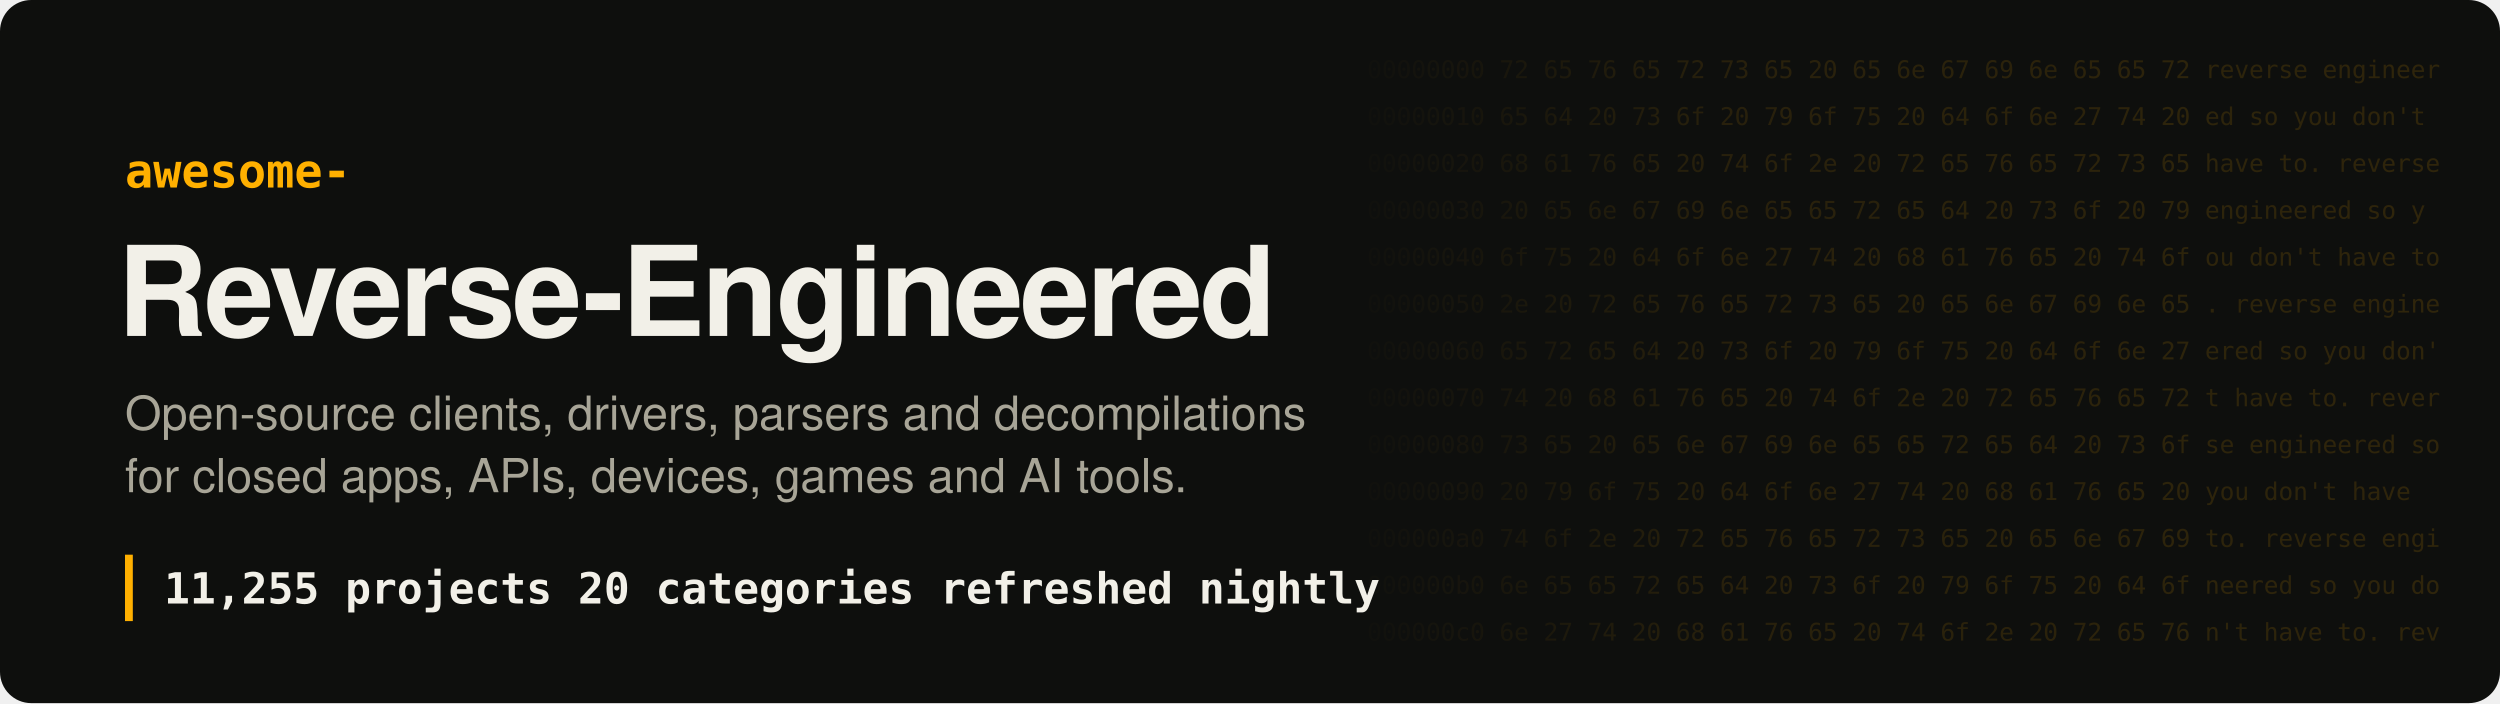
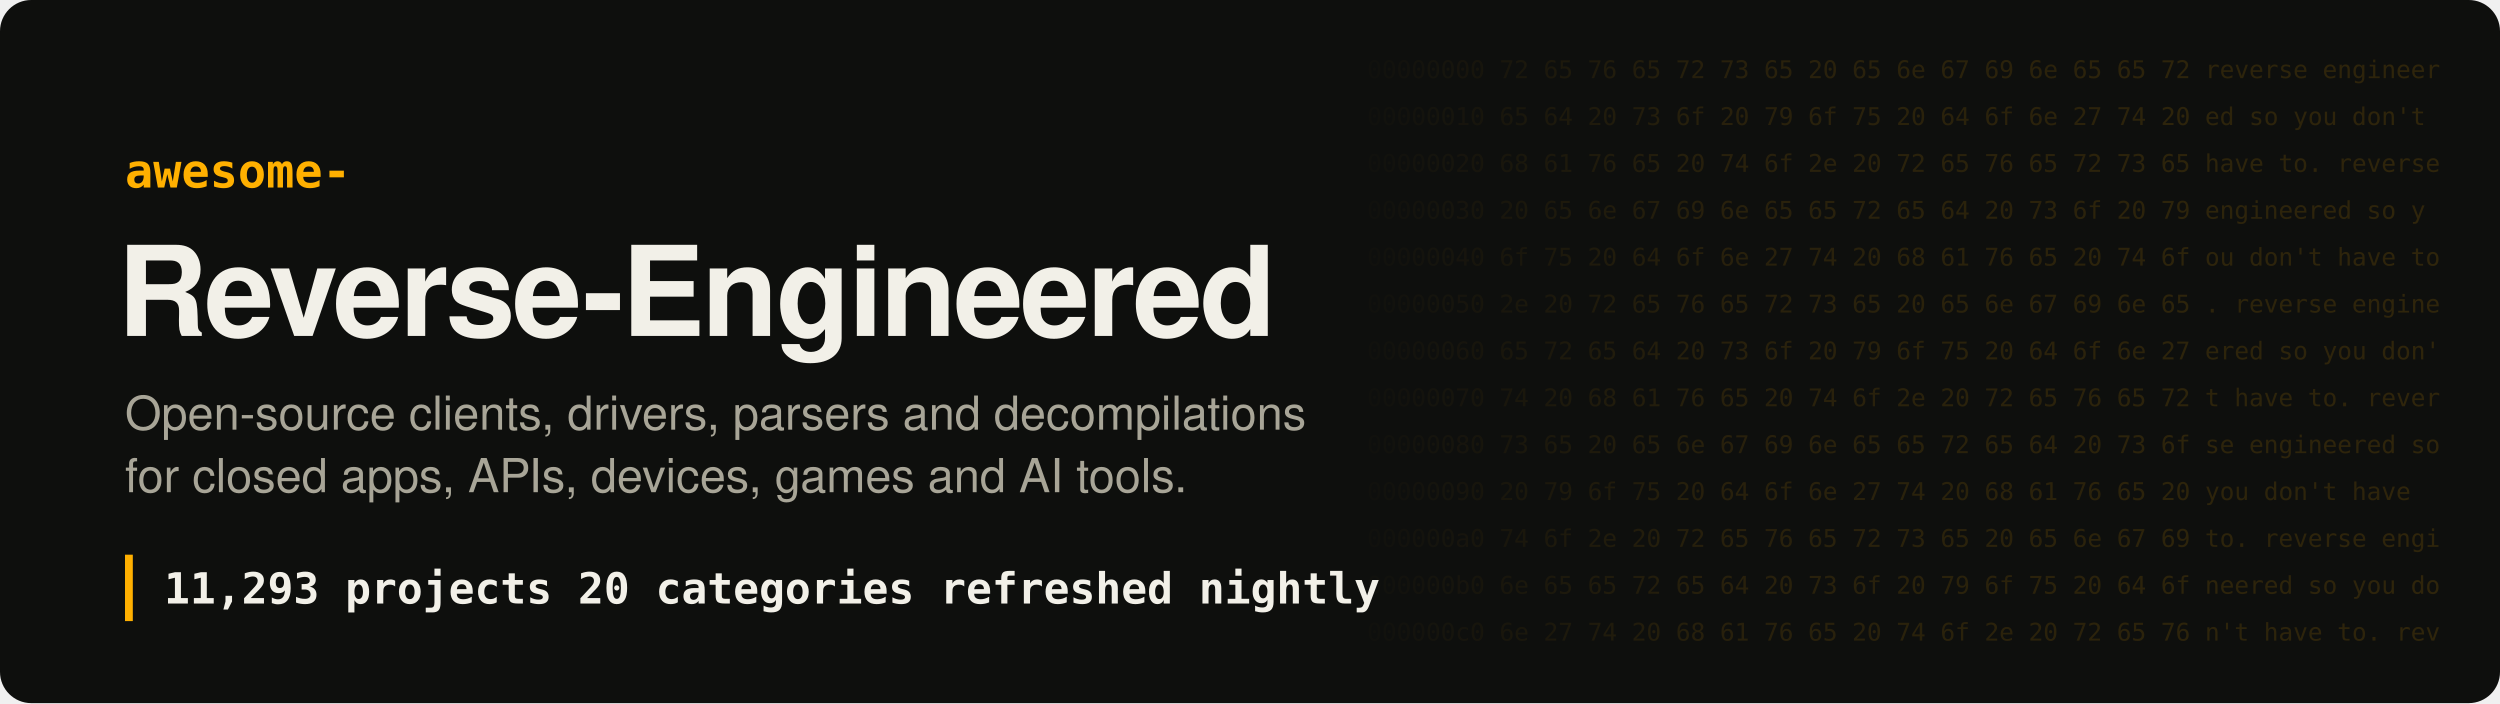
- <svg xmlns="http://www.w3.org/2000/svg" width="1280" height="360" viewBox="0 0 1280 360" role="img" aria-label="Awesome Reverse-Engineered: 11,255 projects">
+ <svg xmlns="http://www.w3.org/2000/svg" width="1280" height="360" viewBox="0 0 1280 360" role="img" aria-label="Awesome Reverse-Engineered: 11,293 projects">
  <style>
.hex{font:12.5px ui-monospace, SFMono-Regular, Menlo, Consolas, monospace;fill:#ffb000;white-space:pre}
.t{font:700 64px -apple-system, BlinkMacSystemFont, 'Segoe UI', Helvetica, Arial, sans-serif;fill:#f2f0e8;letter-spacing:-1.5px}
.k{font:600 24px ui-monospace, SFMono-Regular, Menlo, Consolas, monospace;fill:#ffb000}
.s{font:400 24px -apple-system, BlinkMacSystemFont, 'Segoe UI', Helvetica, Arial, sans-serif;fill:#a8a597}
.n{font:600 22px ui-monospace, SFMono-Regular, Menlo, Consolas, monospace;fill:#f2f0e8;white-space:pre}
</style>
  <defs>
    <linearGradient id="fade" x1="0" x2="1">
      <stop offset="0" stop-color="#ffb000" stop-opacity="0" />
      <stop offset=".35" stop-color="#ffb000" stop-opacity=".16" />
      <stop offset="1" stop-color="#ffb000" stop-opacity=".2" />
    </linearGradient>
    <mask id="m">
      <rect x="680" width="600" height="360" fill="url(#fade)" />
    </mask>
  </defs>
  <rect width="1280" height="360" rx="16" fill="#0e0f0d" />
  <g mask="url(#m)" style="filter:none">
    <text x="700" y="40" class="hex" fill="#fff">00000000  72 65 76 65 72 73 65 20 65 6e 67 69 6e 65 65 72  reverse engineer</text>
    <text x="700" y="64" class="hex" fill="#fff">00000010  65 64 20 73 6f 20 79 6f 75 20 64 6f 6e 27 74 20  ed so you don't </text>
    <text x="700" y="88" class="hex" fill="#fff">00000020  68 61 76 65 20 74 6f 2e 20 72 65 76 65 72 73 65  have to. reverse</text>
    <text x="700" y="112" class="hex" fill="#fff">00000030  20 65 6e 67 69 6e 65 65 72 65 64 20 73 6f 20 79   engineered so y</text>
    <text x="700" y="136" class="hex" fill="#fff">00000040  6f 75 20 64 6f 6e 27 74 20 68 61 76 65 20 74 6f  ou don't have to</text>
    <text x="700" y="160" class="hex" fill="#fff">00000050  2e 20 72 65 76 65 72 73 65 20 65 6e 67 69 6e 65  . reverse engine</text>
    <text x="700" y="184" class="hex" fill="#fff">00000060  65 72 65 64 20 73 6f 20 79 6f 75 20 64 6f 6e 27  ered so you don'</text>
    <text x="700" y="208" class="hex" fill="#fff">00000070  74 20 68 61 76 65 20 74 6f 2e 20 72 65 76 65 72  t have to. rever</text>
    <text x="700" y="232" class="hex" fill="#fff">00000080  73 65 20 65 6e 67 69 6e 65 65 72 65 64 20 73 6f  se engineered so</text>
    <text x="700" y="256" class="hex" fill="#fff">00000090  20 79 6f 75 20 64 6f 6e 27 74 20 68 61 76 65 20   you don't have </text>
    <text x="700" y="280" class="hex" fill="#fff">000000a0  74 6f 2e 20 72 65 76 65 72 73 65 20 65 6e 67 69  to. reverse engi</text>
    <text x="700" y="304" class="hex" fill="#fff">000000b0  6e 65 65 72 65 64 20 73 6f 20 79 6f 75 20 64 6f  neered so you do</text>
    <text x="700" y="328" class="hex" fill="#fff">000000c0  6e 27 74 20 68 61 76 65 20 74 6f 2e 20 72 65 76  n't have to. rev</text>
  </g>
  <text x="64" y="96" class="k">awesome-</text>
  <text x="60" y="172" class="t">Reverse-Engineered</text>
  <text x="64" y="220" class="s">Open-source clients, drivers, parsers and decompilations</text>
  <text x="64" y="252" class="s">for closed apps, APIs, devices, games and AI tools.</text>
  <rect x="64" y="284" width="4" height="34" fill="#ffb000" />
-   <text x="84" y="309" class="n">11,255 projects   20 categories   refreshed nightly</text>
+   <text x="84" y="309" class="n">11,293 projects   20 categories   refreshed nightly</text>
</svg>
